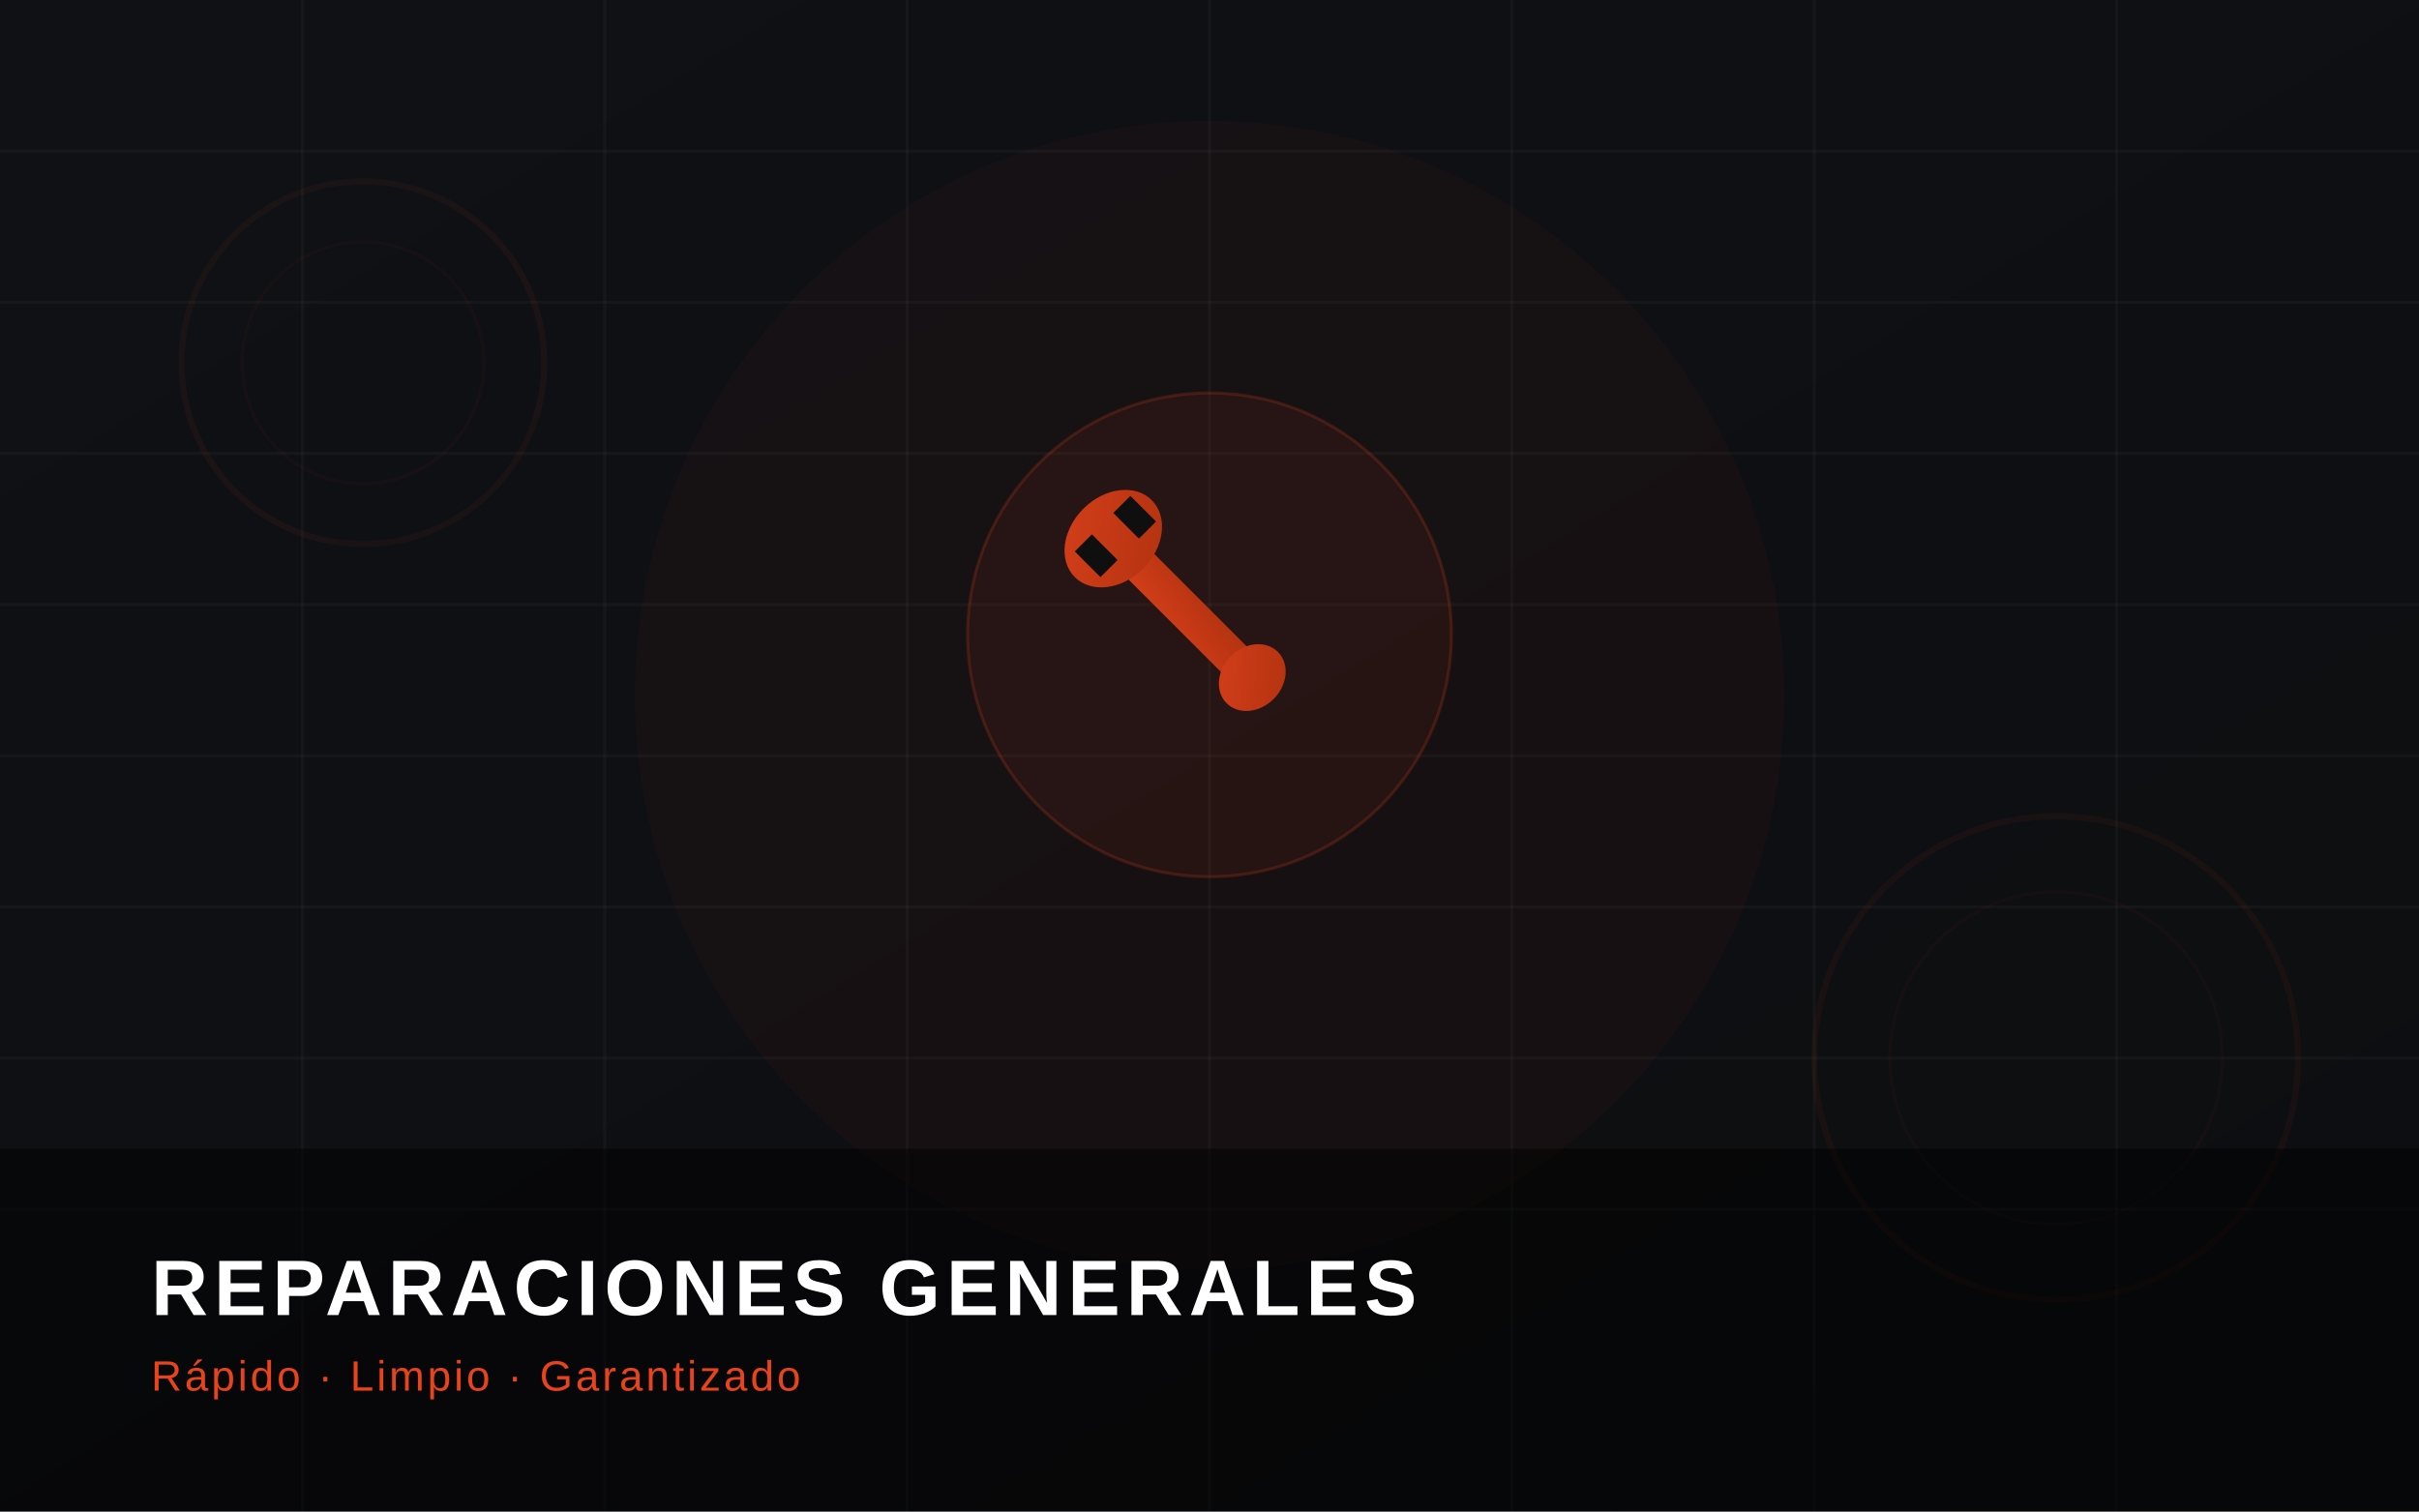
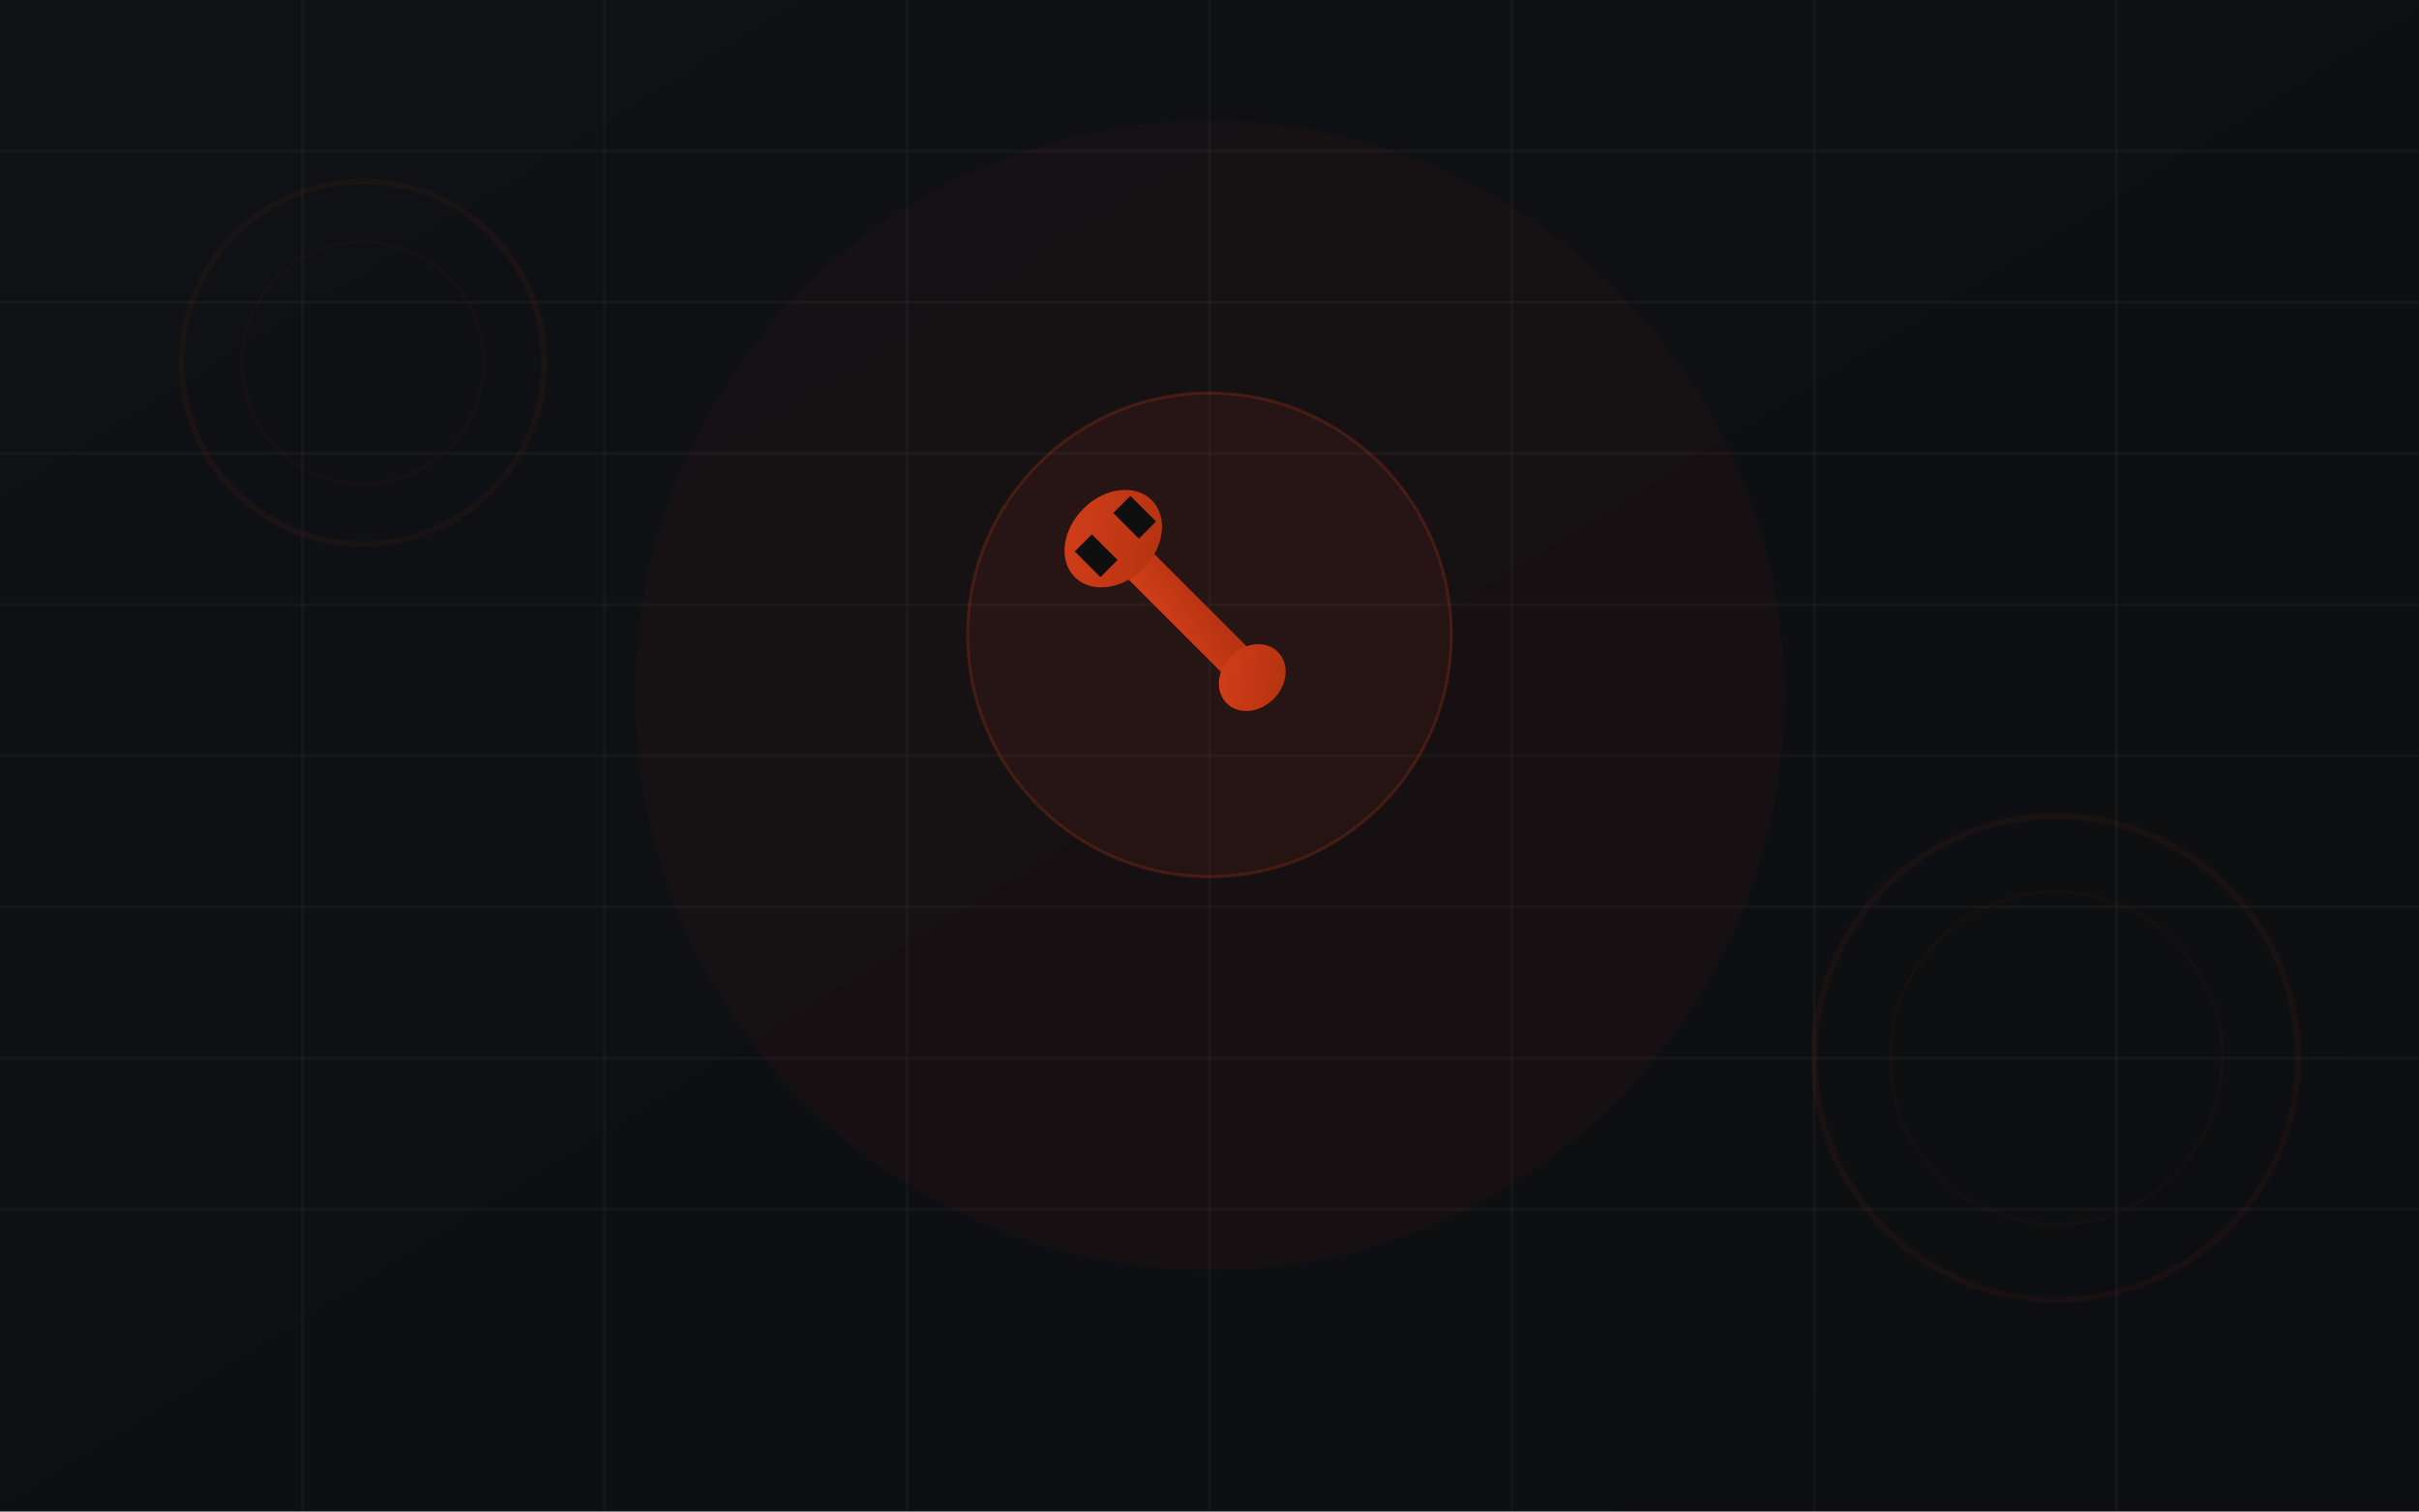
<svg xmlns="http://www.w3.org/2000/svg" viewBox="0 0 800 500">
  <defs>
    <linearGradient id="bg" x1="0%" y1="0%" x2="100%" y2="100%">
      <stop offset="0%" style="stop-color:#0f1115" />
      <stop offset="100%" style="stop-color:#0d0e10" />
    </linearGradient>
    <linearGradient id="acc" x1="0%" y1="0%" x2="100%" y2="100%">
      <stop offset="0%" style="stop-color:#e8431a" />
      <stop offset="100%" style="stop-color:#c03510" />
    </linearGradient>
  </defs>
  <rect width="800" height="500" fill="url(#bg)" />
  <g stroke="#ffffff" stroke-opacity="0.03" stroke-width="1">
    <line x1="0" y1="50" x2="800" y2="50" />
    <line x1="0" y1="100" x2="800" y2="100" />
    <line x1="0" y1="150" x2="800" y2="150" />
    <line x1="0" y1="200" x2="800" y2="200" />
    <line x1="0" y1="250" x2="800" y2="250" />
    <line x1="0" y1="300" x2="800" y2="300" />
    <line x1="0" y1="350" x2="800" y2="350" />
    <line x1="0" y1="400" x2="800" y2="400" />
    <line x1="100" y1="0" x2="100" y2="500" />
    <line x1="200" y1="0" x2="200" y2="500" />
    <line x1="300" y1="0" x2="300" y2="500" />
    <line x1="400" y1="0" x2="400" y2="500" />
    <line x1="500" y1="0" x2="500" y2="500" />
    <line x1="600" y1="0" x2="600" y2="500" />
    <line x1="700" y1="0" x2="700" y2="500" />
  </g>
  <circle cx="120" cy="120" r="60" fill="none" stroke="#e8431a" stroke-opacity="0.06" stroke-width="2" />
  <circle cx="120" cy="120" r="40" fill="none" stroke="#e8431a" stroke-opacity="0.04" stroke-width="1" />
  <circle cx="680" cy="350" r="80" fill="none" stroke="#e8431a" stroke-opacity="0.06" stroke-width="2" />
  <circle cx="680" cy="350" r="55" fill="none" stroke="#e8431a" stroke-opacity="0.04" stroke-width="1" />
  <circle cx="400" cy="230" r="190" fill="#e8431a" fill-opacity="0.04" />
  <circle cx="400" cy="210" r="80" fill="#e8431a" fill-opacity="0.08" stroke="#e8431a" stroke-opacity="0.2" stroke-width="1" />
  <g transform="translate(370, 165) rotate(-45 30 45)" fill="url(#acc)" opacity="0.9">
    <rect x="24" y="0" width="12" height="65" rx="4" />
    <ellipse cx="30" cy="0" rx="18" ry="14" />
    <ellipse cx="30" cy="65" rx="12" ry="10" />
    <rect x="18" y="-6" width="8" height="12" fill="#0d0e10" />
    <rect x="36" y="-6" width="8" height="12" fill="#0d0e10" />
  </g>
-   <rect x="0" y="380" width="800" height="120" fill="#000000" fill-opacity="0.5" />
-   <text x="50" y="435" font-family="Arial, sans-serif" font-size="26" font-weight="700" fill="#ffffff" letter-spacing="2">REPARACIONES GENERALES</text>
-   <text x="50" y="460" font-family="Arial, sans-serif" font-size="14" fill="#e8431a" letter-spacing="1">Rápido · Limpio · Garantizado</text>
</svg>
